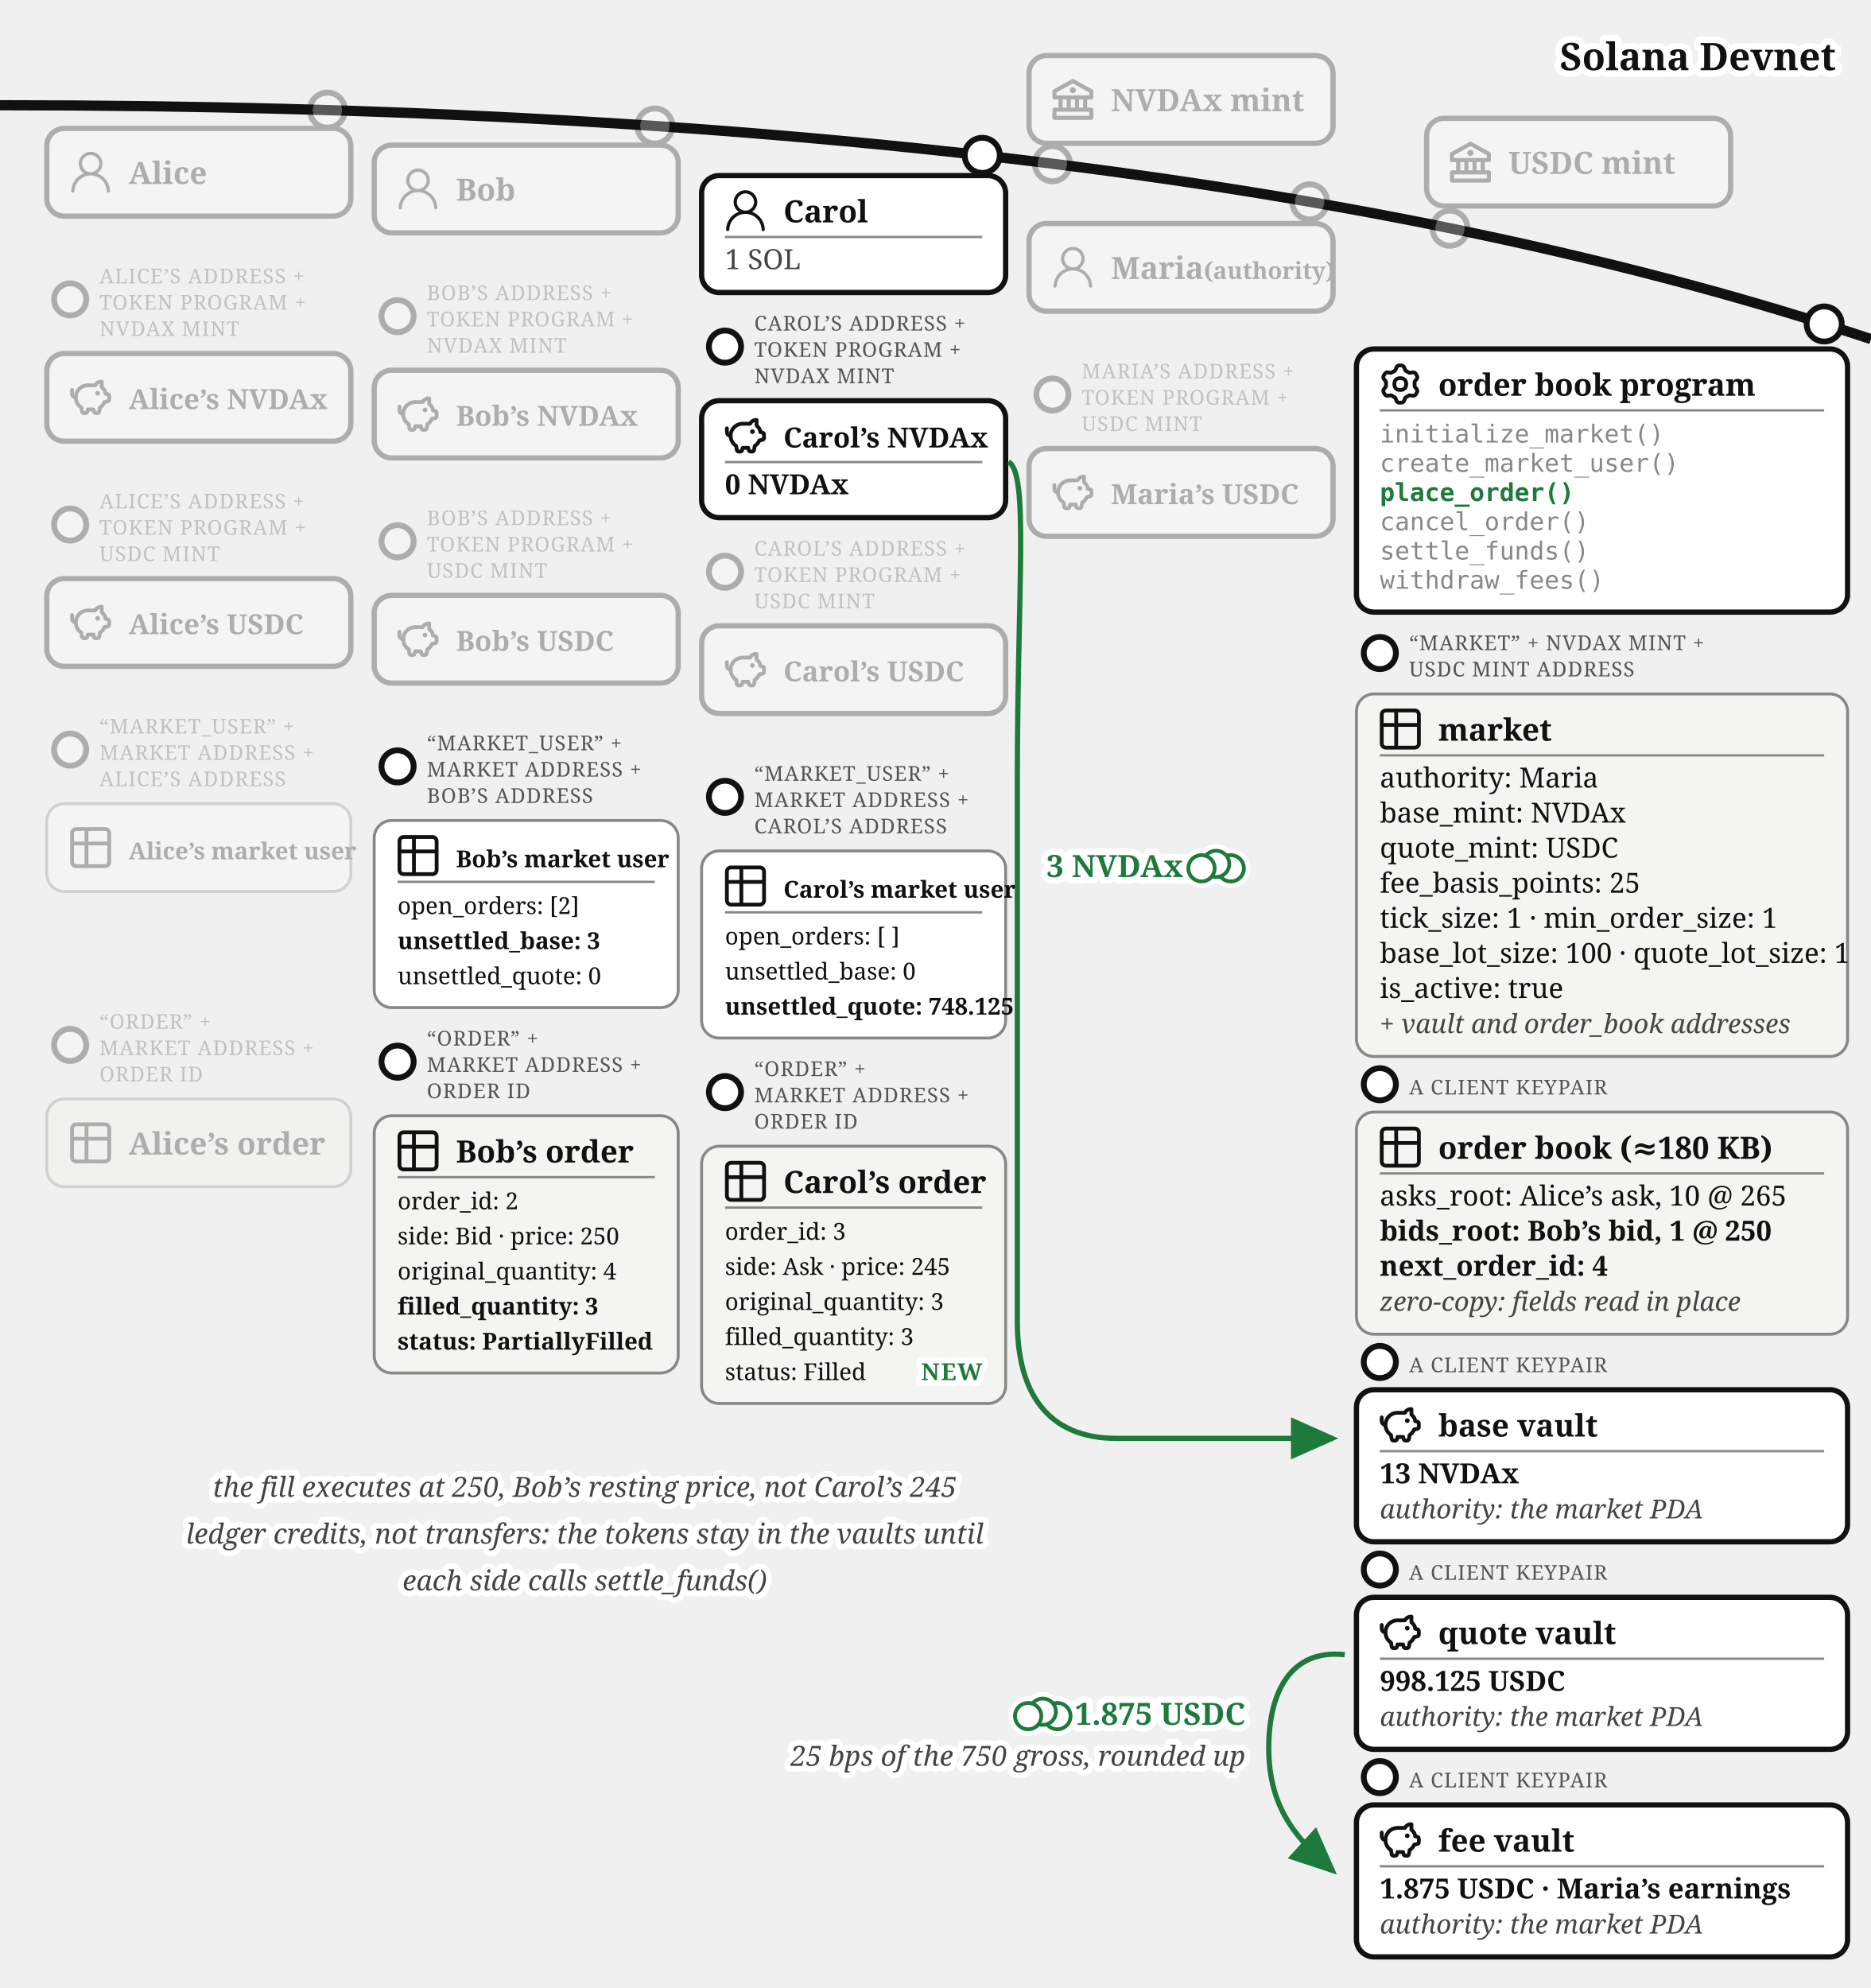
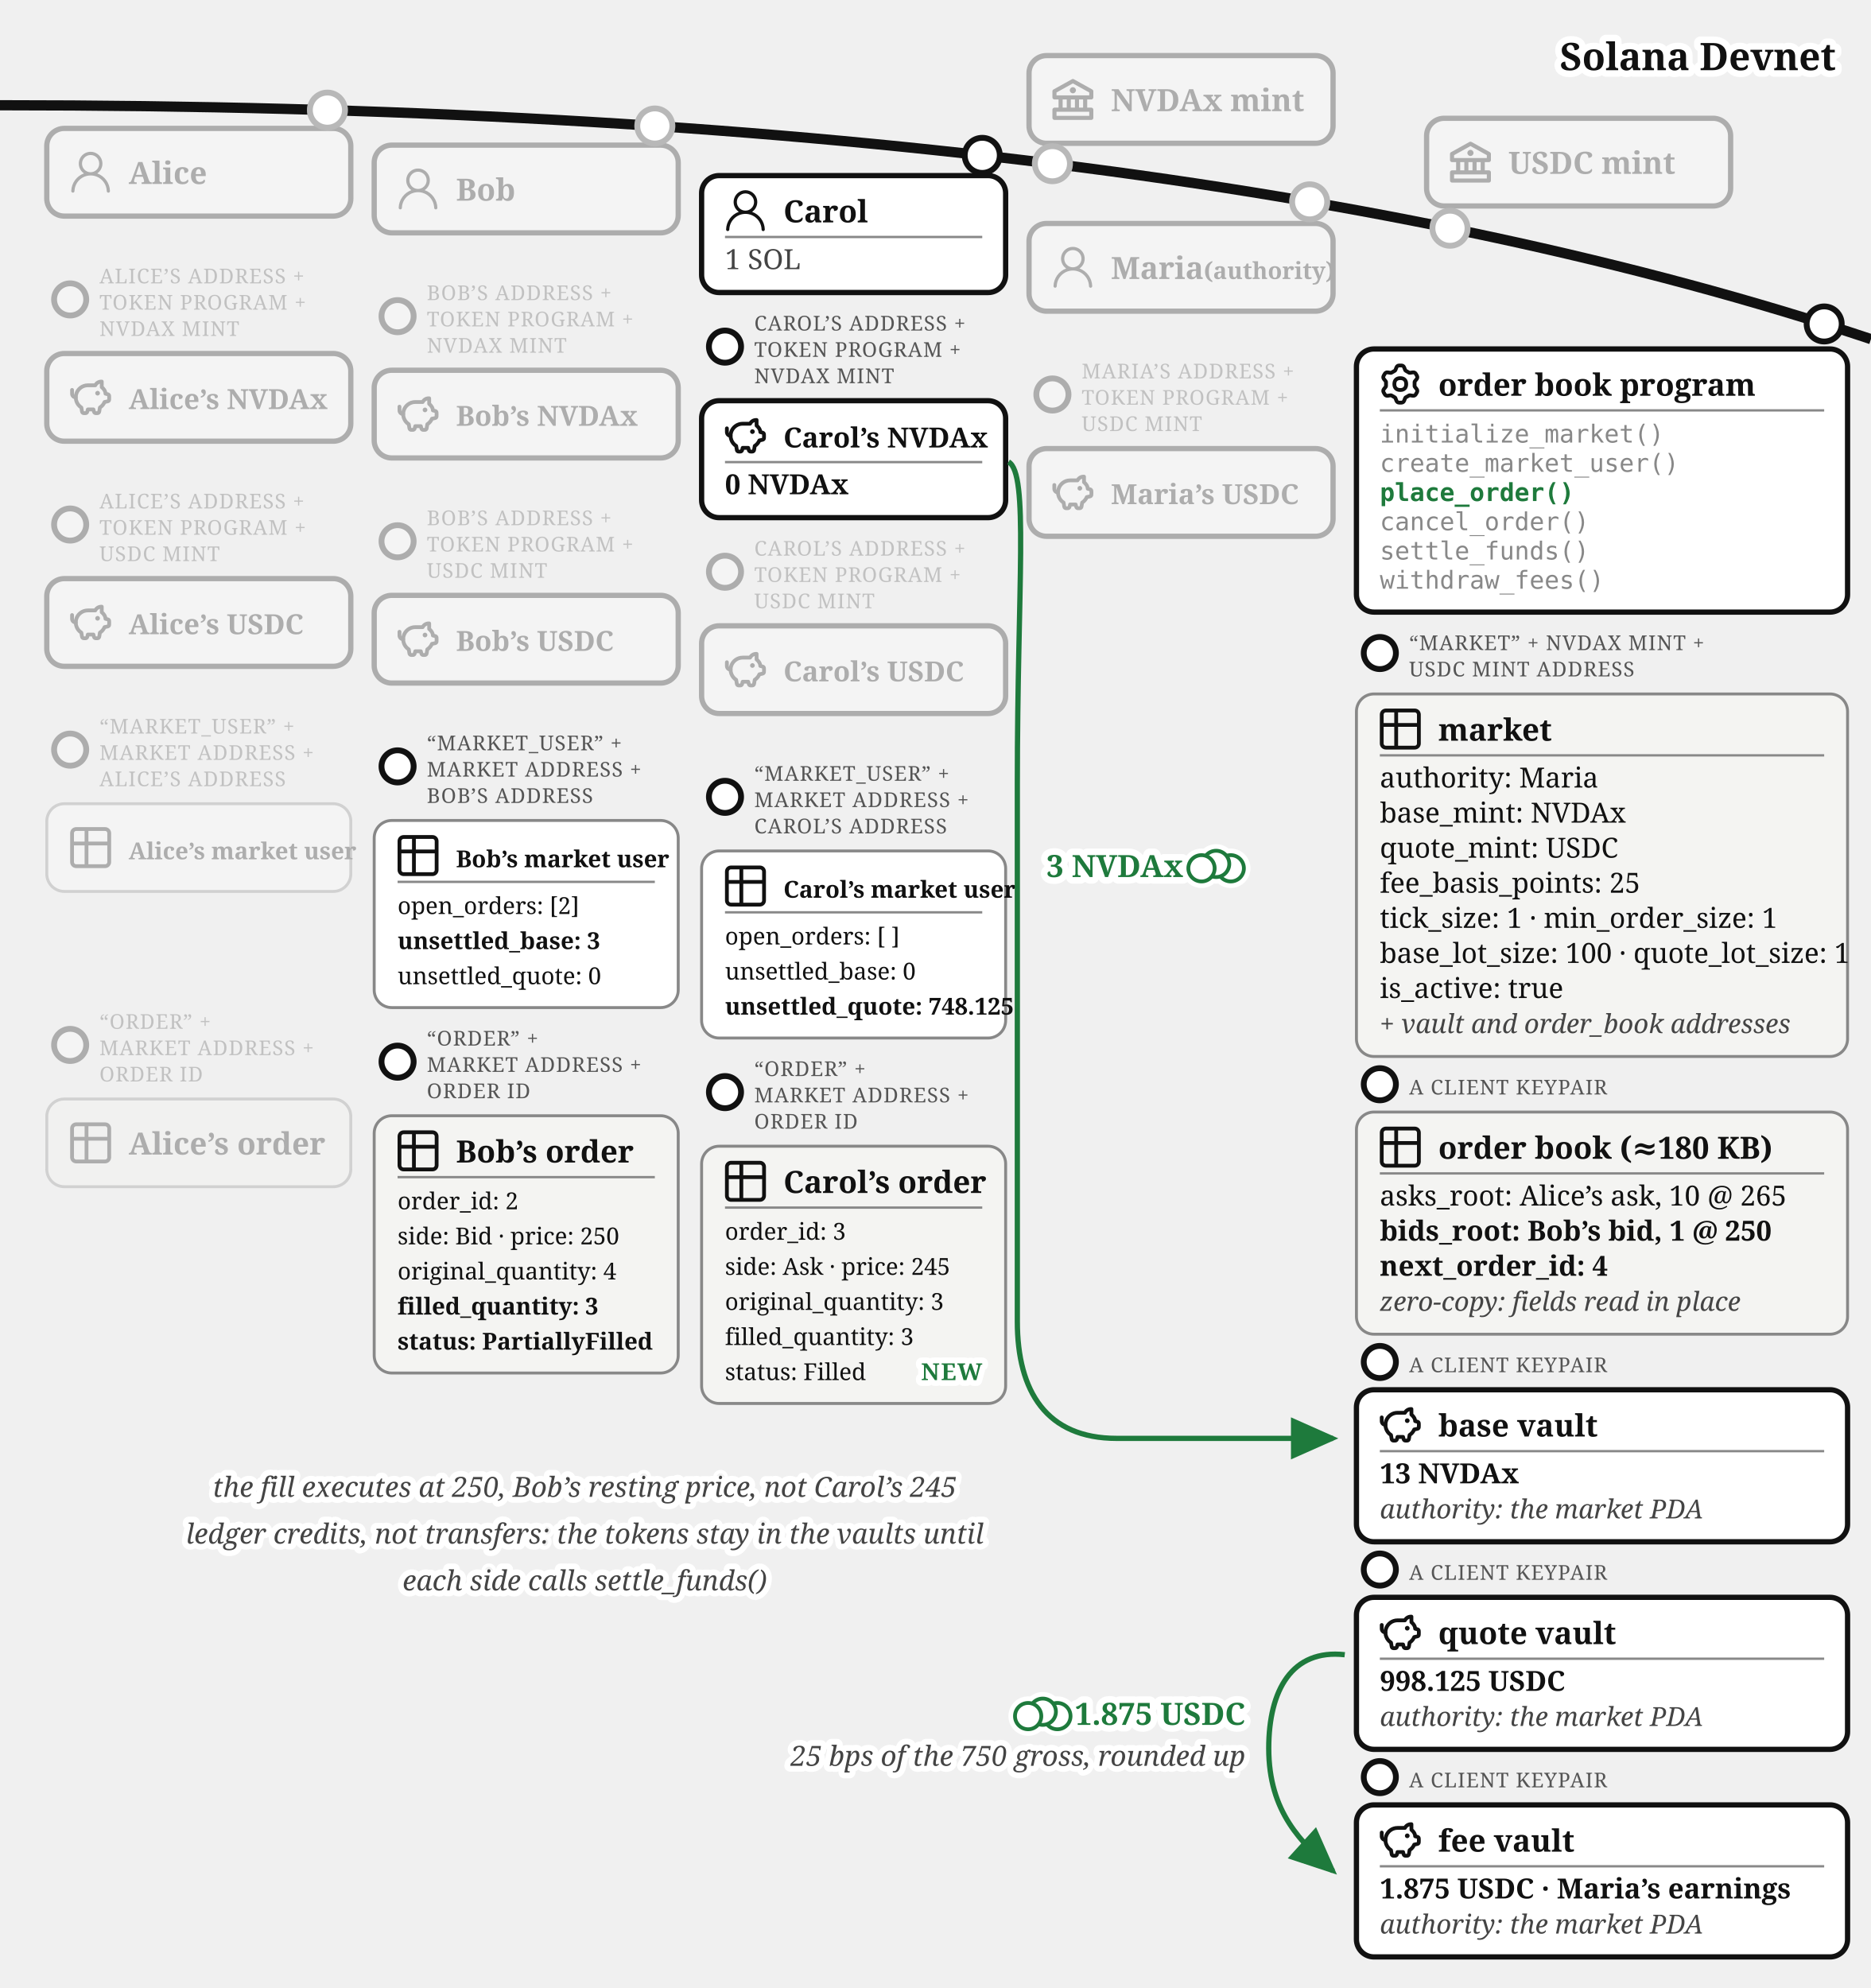
<svg xmlns="http://www.w3.org/2000/svg" viewBox="0 0 640 680" font-family="Georgia, serif" fill="#111">
  <defs>
    <marker id="order-book-match-arr" markerWidth="9" markerHeight="8" refX="8" refY="4" orient="auto">
      <path d="M0,0 L9,4 L0,8 z" fill="#1e7a3c" />
    </marker>
  </defs>
  <path d="M 0,36 Q 400,36 640,116" fill="none" stroke="#111" stroke-width="3.5" />
  <text stroke="#fff" stroke-width="4.5" paint-order="stroke" stroke-linejoin="round" x="628" y="24" font-size="13" font-weight="bold" text-anchor="end">Solana Devnet</text>
+   <circle cx="360" cy="56" r="7" fill="#fff" />
  <g opacity="0.3">
    <circle cx="360" cy="56" r="6" fill="#fff" stroke="#111" stroke-width="2" />
    <rect x="352" y="19.015" width="104" height="30" rx="6" fill="#fff" stroke="#111" stroke-width="1.8" />
    <g transform="translate(360,27.02)">
      <g transform="translate(-1.4,-1.401) scale(0.7)" fill="#111">
        <path d="m21.49 7.13l-9-5a.99.99 0 0 0-.97 0l-9.01 5C2.19 7.31 2 7.64 2 8v3c0 .55.45 1 1 1h2v4H3c-.55 0-1 .45-1 1v4c0 .55.45 1 1 1h18c.55 0 1-.45 1-1v-4c0-.55-.45-1-1-1h-2v-4h2c.55 0 1-.45 1-1V8a1 1 0 0 0-.51-.87M7 12h2v4H7zm6 0v4h-2v-4zm7 6v2H4v-2zm-3-2h-2v-4h2zm3-6H4V8.59l8-4.44l8 4.44z" />
        <path d="M12 6a1.5 1.5 0 1 0 0 3a1.5 1.5 0 1 0 0-3" />
      </g>
    </g>
    <text x="380" y="38.02" font-size="10.5" font-weight="bold">NVDAx mint</text>
  </g>
+   <circle cx="496" cy="78.07" r="7" fill="#fff" />
  <g opacity="0.3">
    <circle cx="496" cy="78.07" r="6" fill="#fff" stroke="#111" stroke-width="2" />
    <rect x="488" y="40.458" width="104" height="30" rx="6" fill="#fff" stroke="#111" stroke-width="1.8" />
    <g transform="translate(496,48.46)">
      <g transform="translate(-1.4,-1.401) scale(0.7)" fill="#111">
        <path d="m21.49 7.13l-9-5a.99.99 0 0 0-.97 0l-9.01 5C2.19 7.31 2 7.64 2 8v3c0 .55.45 1 1 1h2v4H3c-.55 0-1 .45-1 1v4c0 .55.45 1 1 1h18c.55 0 1-.45 1-1v-4c0-.55-.45-1-1-1h-2v-4h2c.55 0 1-.45 1-1V8a1 1 0 0 0-.51-.87M7 12h2v4H7zm6 0v4h-2v-4zm7 6v2H4v-2zm-3-2h-2v-4h2zm3-6H4V8.59l8-4.44l8 4.44z" />
        <path d="M12 6a1.5 1.5 0 1 0 0 3a1.5 1.5 0 1 0 0-3" />
      </g>
    </g>
    <text x="516" y="59.46" font-size="10.5" font-weight="bold">USDC mint</text>
  </g>
+   <circle cx="112" cy="37.663" r="7" fill="#fff" />
  <g opacity="0.3">
    <circle cx="112" cy="37.663" r="6" fill="#fff" stroke="#111" stroke-width="2" />
    <rect x="16" y="43.917" width="104" height="30" rx="6" fill="#fff" stroke="#111" stroke-width="1.8" />
    <g transform="translate(24,51.92)">
      <g transform="translate(-1.835,-1.841) scale(0.736)" fill="#111">
        <path d="M12 2.5a5.5 5.5 0 0 1 3.096 10.047a9.005 9.005 0 0 1 5.9 8.181a.75.75 0 1 1-1.499.044a7.5 7.5 0 0 0-14.993 0a.75.75 0 0 1-1.5-.045a9.005 9.005 0 0 1 5.9-8.18A5.5 5.5 0 0 1 12 2.5M8 8a4 4 0 1 0 8 0a4 4 0 0 0-8 0" />
      </g>
    </g>
    <text x="44" y="62.92" font-size="10.5" font-weight="bold">Alice</text>
  </g>
+   <circle cx="224" cy="43.091" r="7" fill="#fff" />
  <g opacity="0.3">
    <circle cx="224" cy="43.091" r="6" fill="#fff" stroke="#111" stroke-width="2" />
    <rect x="128" y="49.644" width="104" height="30" rx="6" fill="#fff" stroke="#111" stroke-width="1.8" />
    <g transform="translate(136,57.64)">
      <g transform="translate(-1.835,-1.841) scale(0.736)" fill="#111">
        <path d="M12 2.5a5.5 5.5 0 0 1 3.096 10.047a9.005 9.005 0 0 1 5.9 8.181a.75.75 0 1 1-1.499.044a7.5 7.5 0 0 0-14.993 0a.75.75 0 0 1-1.5-.045a9.005 9.005 0 0 1 5.9-8.18A5.5 5.5 0 0 1 12 2.5M8 8a4 4 0 1 0 8 0a4 4 0 0 0-8 0" />
      </g>
    </g>
    <text x="156" y="68.64" font-size="10.5" font-weight="bold">Bob</text>
  </g>
  <g>
    <circle cx="336" cy="53.138" r="6" fill="#fff" stroke="#111" stroke-width="2" />
    <rect x="240" y="60.062" width="104" height="40" rx="6" fill="#fff" stroke="#111" stroke-width="1.8" />
    <g transform="translate(248,65.0617)">
      <g transform="translate(-1.835,-1.841) scale(0.736)" fill="#111">
        <path d="M12 2.5a5.5 5.5 0 0 1 3.096 10.047a9.005 9.005 0 0 1 5.9 8.181a.75.75 0 1 1-1.499.044a7.5 7.5 0 0 0-14.993 0a.75.75 0 0 1-1.5-.045a9.005 9.005 0 0 1 5.9-8.18A5.5 5.5 0 0 1 12 2.5M8 8a4 4 0 1 0 8 0a4 4 0 0 0-8 0" />
      </g>
    </g>
    <text x="268" y="76.062" font-size="10.5" font-weight="bold">Carol</text>
    <line x1="248" y1="81.062" x2="336" y2="81.062" stroke="#888" stroke-width="0.8" />
    <text x="248" y="92.062" font-size="9.5" fill="#444">1 SOL</text>
  </g>
+   <circle cx="448" cy="69.033" r="7" fill="#fff" />
  <g opacity="0.3">
    <circle cx="448" cy="69.033" r="6" fill="#fff" stroke="#111" stroke-width="2" />
    <rect x="352" y="76.436" width="104" height="30" rx="6" fill="#fff" stroke="#111" stroke-width="1.8" />
    <g transform="translate(360,84.44)">
      <g transform="translate(-1.835,-1.841) scale(0.736)" fill="#111">
        <path d="M12 2.5a5.5 5.5 0 0 1 3.096 10.047a9.005 9.005 0 0 1 5.9 8.181a.75.75 0 1 1-1.499.044a7.5 7.5 0 0 0-14.993 0a.75.75 0 0 1-1.5-.045a9.005 9.005 0 0 1 5.9-8.18A5.5 5.5 0 0 1 12 2.5M8 8a4 4 0 1 0 8 0a4 4 0 0 0-8 0" />
      </g>
    </g>
    <text x="380" y="95.44" font-size="10.5" font-weight="bold">Maria<tspan font-size="8"> (authority)</tspan>
    </text>
  </g>
  <g opacity="0.3">
    <circle cx="24" cy="102.417" r="5.5" fill="#fff" stroke="#111" stroke-width="2" />
    <text x="34" y="96.917" font-size="7" letter-spacing="0.3" fill="#555">ALICE’S ADDRESS +</text>
    <text x="34" y="105.917" font-size="7" letter-spacing="0.3" fill="#555">TOKEN PROGRAM +</text>
    <text x="34" y="114.917" font-size="7" letter-spacing="0.3" fill="#555">NVDAX MINT</text>
    <rect x="16" y="120.917" width="104" height="30" rx="6" fill="#fff" stroke="#111" stroke-width="1.8" />
    <g transform="translate(24,128.92)">
      <g transform="translate(-0.62,-0.62) scale(0.635)" fill="none" stroke="#111" stroke-linecap="round" stroke-linejoin="round" stroke-width="2.047">
        <path d="M14.5 5.5h-4A6.5 6.5 0 0 0 7 17.478l.288 1.738c.07.423.105.635.202.798a1 1 0 0 0 .49.416c.178.07.392.07.822.07c.397 0 .596 0 .764-.062a1 1 0 0 0 .479-.374c.1-.148.15-.34.246-.727l.209-.837h3l.21.837c.096.386.144.58.245.727a1 1 0 0 0 .479.374c.168.062.367.062.764.062c.43 0 .644 0 .821-.07a1 1 0 0 0 .49-.416c.098-.163.133-.375.203-.798L17 17.478a6.5 6.5 0 0 0 2.502-2.978l.89-.178c.77-.154 1.155-.231 1.381-.508c.227-.276.227-.669.227-1.453v-.3c0-.75 0-1.124-.212-1.396c-.212-.27-.575-.362-1.303-.544L20 10c0-1.5-1.167-2.833-2-3.5v-3h-.264c-1.37 0-2.623.774-3.236 2" />
        <path d="M15.875 9.75h-.125m.25 0a.25.25 0 1 1-.5 0a.25.25 0 0 1 .5 0M2 8v2a2 2 0 0 0 2 2" />
      </g>
    </g>
    <text x="44" y="139.92" font-size="9.5" font-weight="bold">Alice’s NVDAx</text>
  </g>
  <g opacity="0.3">
    <circle cx="136" cy="108.144" r="5.5" fill="#fff" stroke="#111" stroke-width="2" />
    <text x="146" y="102.644" font-size="7" letter-spacing="0.3" fill="#555">BOB’S ADDRESS +</text>
    <text x="146" y="111.644" font-size="7" letter-spacing="0.3" fill="#555">TOKEN PROGRAM +</text>
    <text x="146" y="120.644" font-size="7" letter-spacing="0.3" fill="#555">NVDAX MINT</text>
    <rect x="128" y="126.644" width="104" height="30" rx="6" fill="#fff" stroke="#111" stroke-width="1.8" />
    <g transform="translate(136,134.64)">
      <g transform="translate(-0.62,-0.62) scale(0.635)" fill="none" stroke="#111" stroke-linecap="round" stroke-linejoin="round" stroke-width="2.047">
        <path d="M14.5 5.5h-4A6.5 6.5 0 0 0 7 17.478l.288 1.738c.07.423.105.635.202.798a1 1 0 0 0 .49.416c.178.07.392.07.822.07c.397 0 .596 0 .764-.062a1 1 0 0 0 .479-.374c.1-.148.15-.34.246-.727l.209-.837h3l.21.837c.096.386.144.58.245.727a1 1 0 0 0 .479.374c.168.062.367.062.764.062c.43 0 .644 0 .821-.07a1 1 0 0 0 .49-.416c.098-.163.133-.375.203-.798L17 17.478a6.5 6.5 0 0 0 2.502-2.978l.89-.178c.77-.154 1.155-.231 1.381-.508c.227-.276.227-.669.227-1.453v-.3c0-.75 0-1.124-.212-1.396c-.212-.27-.575-.362-1.303-.544L20 10c0-1.5-1.167-2.833-2-3.5v-3h-.264c-1.37 0-2.623.774-3.236 2" />
        <path d="M15.875 9.75h-.125m.25 0a.25.25 0 1 1-.5 0a.25.25 0 0 1 .5 0M2 8v2a2 2 0 0 0 2 2" />
      </g>
    </g>
    <text x="156" y="145.64" font-size="9.5" font-weight="bold">Bob’s NVDAx</text>
  </g>
  <g>
    <circle cx="248" cy="118.562" r="5.5" fill="#fff" stroke="#111" stroke-width="2" />
    <text x="258" y="113.062" font-size="7" letter-spacing="0.3" fill="#555">CAROL’S ADDRESS +</text>
    <text x="258" y="122.062" font-size="7" letter-spacing="0.3" fill="#555">TOKEN PROGRAM +</text>
    <text x="258" y="131.062" font-size="7" letter-spacing="0.3" fill="#555">NVDAX MINT</text>
    <rect x="240" y="137.062" width="104" height="40" rx="6" fill="#fff" stroke="#111" stroke-width="1.8" />
    <g transform="translate(248,142.062)">
      <g transform="translate(-0.62,-0.62) scale(0.635)" fill="none" stroke="#111" stroke-linecap="round" stroke-linejoin="round" stroke-width="2.047">
        <path d="M14.5 5.5h-4A6.5 6.5 0 0 0 7 17.478l.288 1.738c.07.423.105.635.202.798a1 1 0 0 0 .49.416c.178.07.392.07.822.07c.397 0 .596 0 .764-.062a1 1 0 0 0 .479-.374c.1-.148.15-.34.246-.727l.209-.837h3l.21.837c.096.386.144.58.245.727a1 1 0 0 0 .479.374c.168.062.367.062.764.062c.43 0 .644 0 .821-.07a1 1 0 0 0 .49-.416c.098-.163.133-.375.203-.798L17 17.478a6.5 6.5 0 0 0 2.502-2.978l.89-.178c.77-.154 1.155-.231 1.381-.508c.227-.276.227-.669.227-1.453v-.3c0-.75 0-1.124-.212-1.396c-.212-.27-.575-.362-1.303-.544L20 10c0-1.5-1.167-2.833-2-3.5v-3h-.264c-1.37 0-2.623.774-3.236 2" />
        <path d="M15.875 9.75h-.125m.25 0a.25.25 0 1 1-.5 0a.25.25 0 0 1 .5 0M2 8v2a2 2 0 0 0 2 2" />
      </g>
    </g>
    <text x="268" y="153.062" font-size="9.5" font-weight="bold">Carol’s NVDAx</text>
    <line x1="248" y1="158.062" x2="336" y2="158.062" stroke="#888" stroke-width="0.8" />
    <text x="248" y="169.062" font-size="9.5" font-weight="bold">0 NVDAx</text>
  </g>
  <g opacity="0.3">
    <circle cx="24" cy="179.417" r="5.5" fill="#fff" stroke="#111" stroke-width="2" />
    <text x="34" y="173.917" font-size="7" letter-spacing="0.3" fill="#555">ALICE’S ADDRESS +</text>
    <text x="34" y="182.917" font-size="7" letter-spacing="0.3" fill="#555">TOKEN PROGRAM +</text>
    <text x="34" y="191.917" font-size="7" letter-spacing="0.3" fill="#555">USDC MINT</text>
    <rect x="16" y="197.917" width="104" height="30" rx="6" fill="#fff" stroke="#111" stroke-width="1.8" />
    <g transform="translate(24,205.92)">
      <g transform="translate(-0.62,-0.62) scale(0.635)" fill="none" stroke="#111" stroke-linecap="round" stroke-linejoin="round" stroke-width="2.047">
        <path d="M14.5 5.5h-4A6.5 6.5 0 0 0 7 17.478l.288 1.738c.07.423.105.635.202.798a1 1 0 0 0 .49.416c.178.07.392.07.822.07c.397 0 .596 0 .764-.062a1 1 0 0 0 .479-.374c.1-.148.15-.34.246-.727l.209-.837h3l.21.837c.096.386.144.58.245.727a1 1 0 0 0 .479.374c.168.062.367.062.764.062c.43 0 .644 0 .821-.07a1 1 0 0 0 .49-.416c.098-.163.133-.375.203-.798L17 17.478a6.5 6.5 0 0 0 2.502-2.978l.89-.178c.77-.154 1.155-.231 1.381-.508c.227-.276.227-.669.227-1.453v-.3c0-.75 0-1.124-.212-1.396c-.212-.27-.575-.362-1.303-.544L20 10c0-1.5-1.167-2.833-2-3.5v-3h-.264c-1.37 0-2.623.774-3.236 2" />
        <path d="M15.875 9.75h-.125m.25 0a.25.25 0 1 1-.5 0a.25.25 0 0 1 .5 0M2 8v2a2 2 0 0 0 2 2" />
      </g>
    </g>
    <text x="44" y="216.92" font-size="9.5" font-weight="bold">Alice’s USDC</text>
  </g>
  <g opacity="0.3">
    <circle cx="136" cy="185.144" r="5.5" fill="#fff" stroke="#111" stroke-width="2" />
    <text x="146" y="179.644" font-size="7" letter-spacing="0.3" fill="#555">BOB’S ADDRESS +</text>
    <text x="146" y="188.644" font-size="7" letter-spacing="0.3" fill="#555">TOKEN PROGRAM +</text>
    <text x="146" y="197.644" font-size="7" letter-spacing="0.3" fill="#555">USDC MINT</text>
    <rect x="128" y="203.644" width="104" height="30" rx="6" fill="#fff" stroke="#111" stroke-width="1.8" />
    <g transform="translate(136,211.64)">
      <g transform="translate(-0.62,-0.62) scale(0.635)" fill="none" stroke="#111" stroke-linecap="round" stroke-linejoin="round" stroke-width="2.047">
        <path d="M14.5 5.5h-4A6.5 6.5 0 0 0 7 17.478l.288 1.738c.07.423.105.635.202.798a1 1 0 0 0 .49.416c.178.07.392.07.822.07c.397 0 .596 0 .764-.062a1 1 0 0 0 .479-.374c.1-.148.15-.34.246-.727l.209-.837h3l.21.837c.096.386.144.58.245.727a1 1 0 0 0 .479.374c.168.062.367.062.764.062c.43 0 .644 0 .821-.07a1 1 0 0 0 .49-.416c.098-.163.133-.375.203-.798L17 17.478a6.5 6.5 0 0 0 2.502-2.978l.89-.178c.77-.154 1.155-.231 1.381-.508c.227-.276.227-.669.227-1.453v-.3c0-.75 0-1.124-.212-1.396c-.212-.27-.575-.362-1.303-.544L20 10c0-1.5-1.167-2.833-2-3.5v-3h-.264c-1.37 0-2.623.774-3.236 2" />
        <path d="M15.875 9.75h-.125m.25 0a.25.25 0 1 1-.5 0a.25.25 0 0 1 .5 0M2 8v2a2 2 0 0 0 2 2" />
      </g>
    </g>
    <text x="156" y="222.64" font-size="9.5" font-weight="bold">Bob’s USDC</text>
  </g>
  <g opacity="0.3">
    <circle cx="248" cy="195.562" r="5.5" fill="#fff" stroke="#111" stroke-width="2" />
    <text x="258" y="190.062" font-size="7" letter-spacing="0.3" fill="#555">CAROL’S ADDRESS +</text>
    <text x="258" y="199.062" font-size="7" letter-spacing="0.3" fill="#555">TOKEN PROGRAM +</text>
    <text x="258" y="208.062" font-size="7" letter-spacing="0.3" fill="#555">USDC MINT</text>
    <rect x="240" y="214.062" width="104" height="30" rx="6" fill="#fff" stroke="#111" stroke-width="1.8" />
    <g transform="translate(248,222.06)">
      <g transform="translate(-0.62,-0.62) scale(0.635)" fill="none" stroke="#111" stroke-linecap="round" stroke-linejoin="round" stroke-width="2.047">
        <path d="M14.5 5.5h-4A6.5 6.5 0 0 0 7 17.478l.288 1.738c.07.423.105.635.202.798a1 1 0 0 0 .49.416c.178.07.392.07.822.07c.397 0 .596 0 .764-.062a1 1 0 0 0 .479-.374c.1-.148.15-.34.246-.727l.209-.837h3l.21.837c.096.386.144.58.245.727a1 1 0 0 0 .479.374c.168.062.367.062.764.062c.43 0 .644 0 .821-.07a1 1 0 0 0 .49-.416c.098-.163.133-.375.203-.798L17 17.478a6.5 6.5 0 0 0 2.502-2.978l.89-.178c.77-.154 1.155-.231 1.381-.508c.227-.276.227-.669.227-1.453v-.3c0-.75 0-1.124-.212-1.396c-.212-.27-.575-.362-1.303-.544L20 10c0-1.5-1.167-2.833-2-3.5v-3h-.264c-1.37 0-2.623.774-3.236 2" />
        <path d="M15.875 9.75h-.125m.25 0a.25.25 0 1 1-.5 0a.25.25 0 0 1 .5 0M2 8v2a2 2 0 0 0 2 2" />
      </g>
    </g>
    <text x="268" y="233.06" font-size="9.5" font-weight="bold">Carol’s USDC</text>
  </g>
  <g opacity="0.3">
    <circle cx="360" cy="134.936" r="5.5" fill="#fff" stroke="#111" stroke-width="2" />
    <text x="370" y="129.436" font-size="7" letter-spacing="0.3" fill="#555">MARIA’S ADDRESS +</text>
    <text x="370" y="138.436" font-size="7" letter-spacing="0.3" fill="#555">TOKEN PROGRAM +</text>
    <text x="370" y="147.436" font-size="7" letter-spacing="0.3" fill="#555">USDC MINT</text>
    <rect x="352" y="153.436" width="104" height="30" rx="6" fill="#fff" stroke="#111" stroke-width="1.8" />
    <g transform="translate(360,161.44)">
      <g transform="translate(-0.62,-0.62) scale(0.635)" fill="none" stroke="#111" stroke-linecap="round" stroke-linejoin="round" stroke-width="2.047">
        <path d="M14.5 5.5h-4A6.5 6.5 0 0 0 7 17.478l.288 1.738c.07.423.105.635.202.798a1 1 0 0 0 .49.416c.178.07.392.07.822.07c.397 0 .596 0 .764-.062a1 1 0 0 0 .479-.374c.1-.148.15-.34.246-.727l.209-.837h3l.21.837c.096.386.144.58.245.727a1 1 0 0 0 .479.374c.168.062.367.062.764.062c.43 0 .644 0 .821-.07a1 1 0 0 0 .49-.416c.098-.163.133-.375.203-.798L17 17.478a6.5 6.5 0 0 0 2.502-2.978l.89-.178c.77-.154 1.155-.231 1.381-.508c.227-.276.227-.669.227-1.453v-.3c0-.75 0-1.124-.212-1.396c-.212-.27-.575-.362-1.303-.544L20 10c0-1.5-1.167-2.833-2-3.5v-3h-.264c-1.37 0-2.623.774-3.236 2" />
        <path d="M15.875 9.75h-.125m.25 0a.25.25 0 1 1-.5 0a.25.25 0 0 1 .5 0M2 8v2a2 2 0 0 0 2 2" />
      </g>
    </g>
    <text x="380" y="172.44" font-size="9.5" font-weight="bold">Maria’s USDC</text>
  </g>
  <g opacity="0.3">
    <circle cx="24" cy="256.417" r="5.5" fill="#fff" stroke="#111" stroke-width="2" />
    <text x="34" y="250.917" font-size="7" letter-spacing="0.3" fill="#555">“MARKET_USER” +</text>
    <text x="34" y="259.917" font-size="7" letter-spacing="0.3" fill="#555">MARKET ADDRESS +</text>
    <text x="34" y="268.917" font-size="7" letter-spacing="0.3" fill="#555">ALICE’S ADDRESS</text>
    <rect x="16" y="274.917" width="104" height="30" rx="6" fill="#fff" stroke="#888" />
    <g transform="translate(24,282.92)">
      <g transform="translate(-1.467,-1.467) scale(0.706)" fill="none" stroke="#111" stroke-linecap="round" stroke-linejoin="round" stroke-width="1.843">
        <path d="M3 5a2 2 0 0 1 2-2h14a2 2 0 0 1 2 2v14a2 2 0 0 1-2 2H5a2 2 0 0 1-2-2zm0 5h18M10 3v18" />
      </g>
    </g>
    <text x="44" y="293.92" font-size="8" font-weight="bold">Alice’s market user</text>
  </g>
  <g>
    <circle cx="136" cy="262.144" r="5.5" fill="#fff" stroke="#111" stroke-width="2" />
    <text x="146" y="256.644" font-size="7" letter-spacing="0.3" fill="#555">“MARKET_USER” +</text>
    <text x="146" y="265.644" font-size="7" letter-spacing="0.3" fill="#555">MARKET ADDRESS +</text>
    <text x="146" y="274.644" font-size="7" letter-spacing="0.3" fill="#555">BOB’S ADDRESS</text>
    <rect x="128" y="280.644" width="104" height="64" rx="6" fill="#fff" stroke="#888" />
    <g transform="translate(136,285.644)">
      <g transform="translate(-1.467,-1.467) scale(0.706)" fill="none" stroke="#111" stroke-linecap="round" stroke-linejoin="round" stroke-width="1.843">
        <path d="M3 5a2 2 0 0 1 2-2h14a2 2 0 0 1 2 2v14a2 2 0 0 1-2 2H5a2 2 0 0 1-2-2zm0 5h18M10 3v18" />
      </g>
    </g>
    <text x="156" y="296.644" font-size="8" font-weight="bold">Bob’s market user</text>
    <line x1="136" y1="301.644" x2="224" y2="301.644" stroke="#888" stroke-width="0.8" />
    <text x="136" y="312.644" font-size="8">open_orders: [2]</text>
    <text x="136" y="324.644" font-size="8" font-weight="bold">unsettled_base: 3</text>
    <text x="136" y="336.644" font-size="8">unsettled_quote: 0</text>
  </g>
  <g>
    <circle cx="248" cy="272.562" r="5.5" fill="#fff" stroke="#111" stroke-width="2" />
    <text x="258" y="267.062" font-size="7" letter-spacing="0.3" fill="#555">“MARKET_USER” +</text>
    <text x="258" y="276.062" font-size="7" letter-spacing="0.3" fill="#555">MARKET ADDRESS +</text>
    <text x="258" y="285.062" font-size="7" letter-spacing="0.3" fill="#555">CAROL’S ADDRESS</text>
    <rect x="240" y="291.062" width="104" height="64" rx="6" fill="#fff" stroke="#888" />
    <g transform="translate(248,296.062)">
      <g transform="translate(-1.467,-1.467) scale(0.706)" fill="none" stroke="#111" stroke-linecap="round" stroke-linejoin="round" stroke-width="1.843">
        <path d="M3 5a2 2 0 0 1 2-2h14a2 2 0 0 1 2 2v14a2 2 0 0 1-2 2H5a2 2 0 0 1-2-2zm0 5h18M10 3v18" />
      </g>
    </g>
    <text x="268" y="307.062" font-size="8" font-weight="bold">Carol’s market user</text>
    <line x1="248" y1="312.062" x2="336" y2="312.062" stroke="#888" stroke-width="0.8" />
    <text x="248" y="323.062" font-size="8">open_orders: [ ]</text>
    <text x="248" y="335.062" font-size="8">unsettled_base: 0</text>
    <text x="248" y="347.062" font-size="8" font-weight="bold">unsettled_quote: 748.125</text>
  </g>
  <g opacity="0.3">
    <circle cx="24" cy="357.417" r="5.5" fill="#fff" stroke="#111" stroke-width="2" />
    <text x="34" y="351.917" font-size="7" letter-spacing="0.3" fill="#555">“ORDER” +</text>
    <text x="34" y="360.917" font-size="7" letter-spacing="0.3" fill="#555">MARKET ADDRESS +</text>
    <text x="34" y="369.917" font-size="7" letter-spacing="0.3" fill="#555">ORDER ID</text>
    <rect x="16" y="375.917" width="104" height="30" rx="6" fill="#f4f4f2" stroke="#888" />
    <g transform="translate(24,383.92)">
      <g transform="translate(-1.467,-1.467) scale(0.706)" fill="none" stroke="#111" stroke-linecap="round" stroke-linejoin="round" stroke-width="1.843">
        <path d="M3 5a2 2 0 0 1 2-2h14a2 2 0 0 1 2 2v14a2 2 0 0 1-2 2H5a2 2 0 0 1-2-2zm0 5h18M10 3v18" />
      </g>
    </g>
    <text x="44" y="394.92" font-size="10.5" font-weight="bold">Alice’s order</text>
  </g>
  <g>
    <circle cx="136" cy="363.144" r="5.5" fill="#fff" stroke="#111" stroke-width="2" />
    <text x="146" y="357.644" font-size="7" letter-spacing="0.3" fill="#555">“ORDER” +</text>
    <text x="146" y="366.644" font-size="7" letter-spacing="0.3" fill="#555">MARKET ADDRESS +</text>
    <text x="146" y="375.644" font-size="7" letter-spacing="0.3" fill="#555">ORDER ID</text>
    <rect x="128" y="381.644" width="104" height="88" rx="6" fill="#f4f4f2" stroke="#888" />
    <g transform="translate(136,386.644)">
      <g transform="translate(-1.467,-1.467) scale(0.706)" fill="none" stroke="#111" stroke-linecap="round" stroke-linejoin="round" stroke-width="1.843">
        <path d="M3 5a2 2 0 0 1 2-2h14a2 2 0 0 1 2 2v14a2 2 0 0 1-2 2H5a2 2 0 0 1-2-2zm0 5h18M10 3v18" />
      </g>
    </g>
    <text x="156" y="397.644" font-size="10.5" font-weight="bold">Bob’s order</text>
    <line x1="136" y1="402.644" x2="224" y2="402.644" stroke="#888" stroke-width="0.8" />
    <text x="136" y="413.644" font-size="8">order_id: 2</text>
    <text x="136" y="425.644" font-size="8">side: Bid · price: 250</text>
    <text x="136" y="437.644" font-size="8">original_quantity: 4</text>
    <text x="136" y="449.644" font-size="8" font-weight="bold">filled_quantity: 3</text>
    <text x="136" y="461.644" font-size="8" font-weight="bold">status: PartiallyFilled</text>
  </g>
  <g>
    <circle cx="248" cy="373.562" r="5.5" fill="#fff" stroke="#111" stroke-width="2" />
    <text x="258" y="368.062" font-size="7" letter-spacing="0.3" fill="#555">“ORDER” +</text>
    <text x="258" y="377.062" font-size="7" letter-spacing="0.3" fill="#555">MARKET ADDRESS +</text>
    <text x="258" y="386.062" font-size="7" letter-spacing="0.3" fill="#555">ORDER ID</text>
    <rect x="240" y="392.062" width="104" height="88" rx="6" fill="#f4f4f2" stroke="#888" />
    <g transform="translate(248,397.062)">
      <g transform="translate(-1.467,-1.467) scale(0.706)" fill="none" stroke="#111" stroke-linecap="round" stroke-linejoin="round" stroke-width="1.843">
        <path d="M3 5a2 2 0 0 1 2-2h14a2 2 0 0 1 2 2v14a2 2 0 0 1-2 2H5a2 2 0 0 1-2-2zm0 5h18M10 3v18" />
      </g>
    </g>
    <text x="268" y="408.062" font-size="10.5" font-weight="bold">Carol’s order</text>
    <line x1="248" y1="413.062" x2="336" y2="413.062" stroke="#888" stroke-width="0.8" />
    <text x="248" y="424.062" font-size="8">order_id: 3</text>
    <text x="248" y="436.062" font-size="8">side: Ask · price: 245</text>
    <text x="248" y="448.062" font-size="8">original_quantity: 3</text>
    <text x="248" y="460.062" font-size="8">filled_quantity: 3</text>
    <text x="248" y="472.062" font-size="8">status: Filled</text>
    <text stroke="#fff" stroke-width="4" paint-order="stroke" stroke-linejoin="round" x="336" y="472.062" font-size="8" font-weight="bold" letter-spacing="0.5" fill="#1e7a3c" text-anchor="end">NEW</text>
  </g>
  <g>
    <circle cx="624" cy="110.812" r="6" fill="#fff" stroke="#111" stroke-width="2" />
    <rect x="464" y="119.37" width="168" height="90" rx="6" fill="#fff" stroke="#111" stroke-width="1.8" />
    <g transform="translate(472,124.37)">
      <g transform="translate(-0.113,-0.112) scale(1.016)" fill="none" stroke="#111" stroke-linecap="round" stroke-linejoin="round" stroke-width="1.28">
        <path d="M11.808 7.727c0 .05.017.1.048.14l.667.84a.96.96 0 0 1 .082 1.08l-.392.676a.96.96 0 0 1-.975.47l-1.063-.16a.23.23 0 0 0-.145.027l-1.26.727a.23.23 0 0 0-.096.112l-.392 1a.96.96 0 0 1-.893.611h-.782a.96.96 0 0 1-.893-.61l-.392-1a.23.23 0 0 0-.096-.113L3.967 10.8a.23.23 0 0 0-.145-.028l-1.063.162a.96.96 0 0 1-.976-.47l-.39-.677a.96.96 0 0 1 .08-1.08l.67-.84a.22.22 0 0 0 .05-.14V6.273c0-.05-.018-.1-.05-.14l-.67-.84a.96.96 0 0 1-.08-1.08l.39-.676a.96.96 0 0 1 .976-.47l1.06.16a.23.23 0 0 0 .145-.027l1.262-.73a.23.23 0 0 0 .096-.113l.394-.996A.96.96 0 0 1 6.61.75h.784a.96.96 0 0 1 .893.61l.392.997q.028.075.096.116l1.26.727a.23.23 0 0 0 .145.028l1.062-.162a.96.96 0 0 1 .976.47l.391.677a.96.96 0 0 1-.081 1.08l-.67.84a.22.22 0 0 0-.049.14v1.454Z" />
        <path d="M7 8.996c1.277 0 1.996-.719 1.996-1.996S8.277 5.004 7 5.004S5.004 5.723 5.004 7S5.723 8.996 7 8.996" />
      </g>
    </g>
    <text x="492" y="135.37" font-size="10.5" font-weight="bold">order book program</text>
    <line x1="472" y1="140.37" x2="624" y2="140.37" stroke="#888" stroke-width="0.8" />
    <text x="472" y="151.37" font-size="8.5" font-family="Menlo, monospace" fill="#888">initialize_market()</text>
    <text x="472" y="161.37" font-size="8.5" font-family="Menlo, monospace" fill="#888">create_market_user()</text>
    <text x="472" y="171.37" font-size="8.5" font-family="Menlo, monospace" font-weight="bold" fill="#1e7a3c">place_order()</text>
    <text x="472" y="181.37" font-size="8.5" font-family="Menlo, monospace" fill="#888">cancel_order()</text>
    <text x="472" y="191.37" font-size="8.5" font-family="Menlo, monospace" fill="#888">settle_funds()</text>
    <text x="472" y="201.37" font-size="8.5" font-family="Menlo, monospace" fill="#888">withdraw_fees()</text>
  </g>
  <g>
    <circle cx="472" cy="223.37" r="5.5" fill="#fff" stroke="#111" stroke-width="2" />
    <text x="482" y="222.37" font-size="7" letter-spacing="0.3" fill="#555">“MARKET” + NVDAX MINT +</text>
    <text x="482" y="231.37" font-size="7" letter-spacing="0.3" fill="#555">USDC MINT ADDRESS</text>
    <rect x="464" y="237.37" width="168" height="124" rx="6" fill="#f4f4f2" stroke="#888" />
    <g transform="translate(472,242.37)">
      <g transform="translate(-1.467,-1.467) scale(0.706)" fill="none" stroke="#111" stroke-linecap="round" stroke-linejoin="round" stroke-width="1.843">
        <path d="M3 5a2 2 0 0 1 2-2h14a2 2 0 0 1 2 2v14a2 2 0 0 1-2 2H5a2 2 0 0 1-2-2zm0 5h18M10 3v18" />
      </g>
    </g>
    <text x="492" y="253.37" font-size="10.5" font-weight="bold">market</text>
    <line x1="472" y1="258.37" x2="624" y2="258.37" stroke="#888" stroke-width="0.8" />
    <text x="472" y="269.37" font-size="9.5">authority: Maria</text>
    <text x="472" y="281.37" font-size="9.5">base_mint: NVDAx</text>
    <text x="472" y="293.37" font-size="9.5">quote_mint: USDC</text>
    <text x="472" y="305.37" font-size="9.5">fee_basis_points: 25</text>
    <text x="472" y="317.37" font-size="9.5">tick_size: 1 · min_order_size: 1</text>
    <text x="472" y="329.37" font-size="9.5">base_lot_size: 100 · quote_lot_size: 1</text>
    <text x="472" y="341.37" font-size="9.5">is_active: true</text>
    <text x="472" y="353.37" font-size="9" font-style="italic" fill="#444">+ vault and order_book addresses</text>
  </g>
  <g>
    <circle cx="472" cy="370.87" r="5.5" fill="#fff" stroke="#111" stroke-width="2" />
    <text x="482" y="374.37" font-size="7" letter-spacing="0.3" fill="#555">A CLIENT KEYPAIR</text>
    <rect x="464" y="380.37" width="168" height="76" rx="6" fill="#f4f4f2" stroke="#888" />
    <g transform="translate(472,385.37)">
      <g transform="translate(-1.467,-1.467) scale(0.706)" fill="none" stroke="#111" stroke-linecap="round" stroke-linejoin="round" stroke-width="1.843">
        <path d="M3 5a2 2 0 0 1 2-2h14a2 2 0 0 1 2 2v14a2 2 0 0 1-2 2H5a2 2 0 0 1-2-2zm0 5h18M10 3v18" />
      </g>
    </g>
    <text x="492" y="396.37" font-size="10.5" font-weight="bold">order book (≈180 KB)</text>
    <line x1="472" y1="401.37" x2="624" y2="401.37" stroke="#888" stroke-width="0.8" />
    <text x="472" y="412.37" font-size="9.5">asks_root: Alice’s ask, 10 @ 265</text>
    <text x="472" y="424.37" font-size="9.5" font-weight="bold">bids_root: Bob’s bid, 1 @ 250</text>
    <text x="472" y="436.37" font-size="9.5" font-weight="bold">next_order_id: 4</text>
    <text x="472" y="448.37" font-size="9" font-style="italic" fill="#444">zero-copy: fields read in place</text>
  </g>
  <g>
    <circle cx="472" cy="465.87" r="5.5" fill="#fff" stroke="#111" stroke-width="2" />
    <text x="482" y="469.37" font-size="7" letter-spacing="0.3" fill="#555">A CLIENT KEYPAIR</text>
    <rect x="464" y="475.37" width="168" height="52" rx="6" fill="#fff" stroke="#111" stroke-width="1.8" />
    <g transform="translate(472,480.37)">
      <g transform="translate(-0.62,-0.62) scale(0.635)" fill="none" stroke="#111" stroke-linecap="round" stroke-linejoin="round" stroke-width="2.047">
        <path d="M14.5 5.5h-4A6.5 6.5 0 0 0 7 17.478l.288 1.738c.07.423.105.635.202.798a1 1 0 0 0 .49.416c.178.07.392.07.822.07c.397 0 .596 0 .764-.062a1 1 0 0 0 .479-.374c.1-.148.15-.34.246-.727l.209-.837h3l.21.837c.096.386.144.58.245.727a1 1 0 0 0 .479.374c.168.062.367.062.764.062c.43 0 .644 0 .821-.07a1 1 0 0 0 .49-.416c.098-.163.133-.375.203-.798L17 17.478a6.5 6.5 0 0 0 2.502-2.978l.89-.178c.77-.154 1.155-.231 1.381-.508c.227-.276.227-.669.227-1.453v-.3c0-.75 0-1.124-.212-1.396c-.212-.27-.575-.362-1.303-.544L20 10c0-1.5-1.167-2.833-2-3.5v-3h-.264c-1.37 0-2.623.774-3.236 2" />
        <path d="M15.875 9.75h-.125m.25 0a.25.25 0 1 1-.5 0a.25.25 0 0 1 .5 0M2 8v2a2 2 0 0 0 2 2" />
      </g>
    </g>
    <text x="492" y="491.37" font-size="10.5" font-weight="bold">base vault</text>
    <line x1="472" y1="496.37" x2="624" y2="496.37" stroke="#888" stroke-width="0.8" />
    <text x="472" y="507.37" font-size="9.5" font-weight="bold">13 NVDAx</text>
    <text x="472" y="519.37" font-size="9" font-style="italic" fill="#444">authority: the market PDA</text>
  </g>
  <g>
    <circle cx="472" cy="536.87" r="5.5" fill="#fff" stroke="#111" stroke-width="2" />
    <text x="482" y="540.37" font-size="7" letter-spacing="0.3" fill="#555">A CLIENT KEYPAIR</text>
    <rect x="464" y="546.37" width="168" height="52" rx="6" fill="#fff" stroke="#111" stroke-width="1.8" />
    <g transform="translate(472,551.37)">
      <g transform="translate(-0.62,-0.62) scale(0.635)" fill="none" stroke="#111" stroke-linecap="round" stroke-linejoin="round" stroke-width="2.047">
        <path d="M14.5 5.5h-4A6.5 6.5 0 0 0 7 17.478l.288 1.738c.07.423.105.635.202.798a1 1 0 0 0 .49.416c.178.07.392.07.822.07c.397 0 .596 0 .764-.062a1 1 0 0 0 .479-.374c.1-.148.15-.34.246-.727l.209-.837h3l.21.837c.096.386.144.58.245.727a1 1 0 0 0 .479.374c.168.062.367.062.764.062c.43 0 .644 0 .821-.07a1 1 0 0 0 .49-.416c.098-.163.133-.375.203-.798L17 17.478a6.5 6.5 0 0 0 2.502-2.978l.89-.178c.77-.154 1.155-.231 1.381-.508c.227-.276.227-.669.227-1.453v-.3c0-.75 0-1.124-.212-1.396c-.212-.27-.575-.362-1.303-.544L20 10c0-1.5-1.167-2.833-2-3.5v-3h-.264c-1.37 0-2.623.774-3.236 2" />
        <path d="M15.875 9.75h-.125m.25 0a.25.25 0 1 1-.5 0a.25.25 0 0 1 .5 0M2 8v2a2 2 0 0 0 2 2" />
      </g>
    </g>
    <text x="492" y="562.37" font-size="10.5" font-weight="bold">quote vault</text>
    <line x1="472" y1="567.37" x2="624" y2="567.37" stroke="#888" stroke-width="0.8" />
    <text x="472" y="578.37" font-size="9.5" font-weight="bold">998.125 USDC</text>
    <text x="472" y="590.37" font-size="9" font-style="italic" fill="#444">authority: the market PDA</text>
  </g>
  <g>
    <circle cx="472" cy="607.87" r="5.5" fill="#fff" stroke="#111" stroke-width="2" />
    <text x="482" y="611.37" font-size="7" letter-spacing="0.3" fill="#555">A CLIENT KEYPAIR</text>
    <rect x="464" y="617.37" width="168" height="52" rx="6" fill="#fff" stroke="#111" stroke-width="1.8" />
    <g transform="translate(472,622.37)">
      <g transform="translate(-0.62,-0.62) scale(0.635)" fill="none" stroke="#111" stroke-linecap="round" stroke-linejoin="round" stroke-width="2.047">
        <path d="M14.5 5.5h-4A6.5 6.5 0 0 0 7 17.478l.288 1.738c.07.423.105.635.202.798a1 1 0 0 0 .49.416c.178.07.392.07.822.07c.397 0 .596 0 .764-.062a1 1 0 0 0 .479-.374c.1-.148.15-.34.246-.727l.209-.837h3l.21.837c.096.386.144.58.245.727a1 1 0 0 0 .479.374c.168.062.367.062.764.062c.43 0 .644 0 .821-.07a1 1 0 0 0 .49-.416c.098-.163.133-.375.203-.798L17 17.478a6.5 6.5 0 0 0 2.502-2.978l.89-.178c.77-.154 1.155-.231 1.381-.508c.227-.276.227-.669.227-1.453v-.3c0-.75 0-1.124-.212-1.396c-.212-.27-.575-.362-1.303-.544L20 10c0-1.5-1.167-2.833-2-3.5v-3h-.264c-1.37 0-2.623.774-3.236 2" />
        <path d="M15.875 9.75h-.125m.25 0a.25.25 0 1 1-.5 0a.25.25 0 0 1 .5 0M2 8v2a2 2 0 0 0 2 2" />
      </g>
    </g>
    <text x="492" y="633.37" font-size="10.5" font-weight="bold">fee vault</text>
    <line x1="472" y1="638.37" x2="624" y2="638.37" stroke="#888" stroke-width="0.8" />
    <text x="472" y="649.37" font-size="9.5" font-weight="bold">1.875 USDC · Maria’s earnings</text>
    <text x="472" y="661.37" font-size="9" font-style="italic" fill="#444">authority: the market PDA</text>
  </g>
  <path d="M 345,158 C 352,162 348,200 348,268 L 348,452 C 348,476 358,492 382,492 L 456,492" fill="none" stroke="#1e7a3c" stroke-width="1.8" marker-end="url(#order-book-match-arr)" />
  <text stroke="#fff" stroke-width="4.5" paint-order="stroke" stroke-linejoin="round" x="358" y="300" font-size="10.5" font-weight="bold" fill="#1e7a3c" text-anchor="start">3 NVDAx</text>
  <path d="M 460,566 C 442,564 434,578 434,598 C 434,620 445.221,630.212 456,640" fill="none" stroke="#1e7a3c" stroke-width="1.8" marker-end="url(#order-book-match-arr)" />
  <text stroke="#fff" stroke-width="4.5" paint-order="stroke" stroke-linejoin="round" x="426" y="590" font-size="10.5" font-weight="bold" fill="#1e7a3c" text-anchor="end">1.875 USDC</text>
  <text stroke="#fff" stroke-width="4" paint-order="stroke" stroke-linejoin="round" x="426" y="604" font-size="9.5" font-style="italic" fill="#444" text-anchor="end">25 bps of the 750 gross, rounded up</text>
  <text stroke="#fff" stroke-width="4" paint-order="stroke" stroke-linejoin="round" x="200" y="512" font-size="9.5" font-style="italic" fill="#444" text-anchor="middle">the fill executes at 250, Bob’s resting price, not Carol’s 245</text>
  <text stroke="#fff" stroke-width="4" paint-order="stroke" stroke-linejoin="round" x="200" y="528" font-size="9.5" font-style="italic" fill="#444" text-anchor="middle">ledger credits, not transfers: the tokens stay in the vaults until</text>
  <text stroke="#fff" stroke-width="4" paint-order="stroke" stroke-linejoin="round" x="200" y="544" font-size="9.5" font-style="italic" fill="#444" text-anchor="middle">each side calls settle_funds()</text>
  <g class="coin" transform="translate(416,295.5)" fill="#fff">
    <g stroke="#fff" stroke-width="4.5">
      <circle cx="5" cy="1.5" r="4.5" />
      <circle cx="0" cy="0" r="4.5" />
      <circle cx="-5" cy="1.5" r="4.5" />
    </g>
    <g stroke="#1e7a3c" stroke-width="1.3">
      <circle cx="5" cy="1.5" r="4.5" />
      <circle cx="0" cy="0" r="4.5" />
      <circle cx="-5" cy="1.5" r="4.5" />
    </g>
  </g>
  <g class="coin" transform="translate(356.7,585.5)" fill="#fff">
    <g stroke="#fff" stroke-width="4.5">
      <circle cx="5" cy="1.5" r="4.5" />
      <circle cx="0" cy="0" r="4.5" />
      <circle cx="-5" cy="1.5" r="4.5" />
    </g>
    <g stroke="#1e7a3c" stroke-width="1.3">
      <circle cx="5" cy="1.5" r="4.5" />
      <circle cx="0" cy="0" r="4.5" />
      <circle cx="-5" cy="1.5" r="4.5" />
    </g>
  </g>
</svg>
